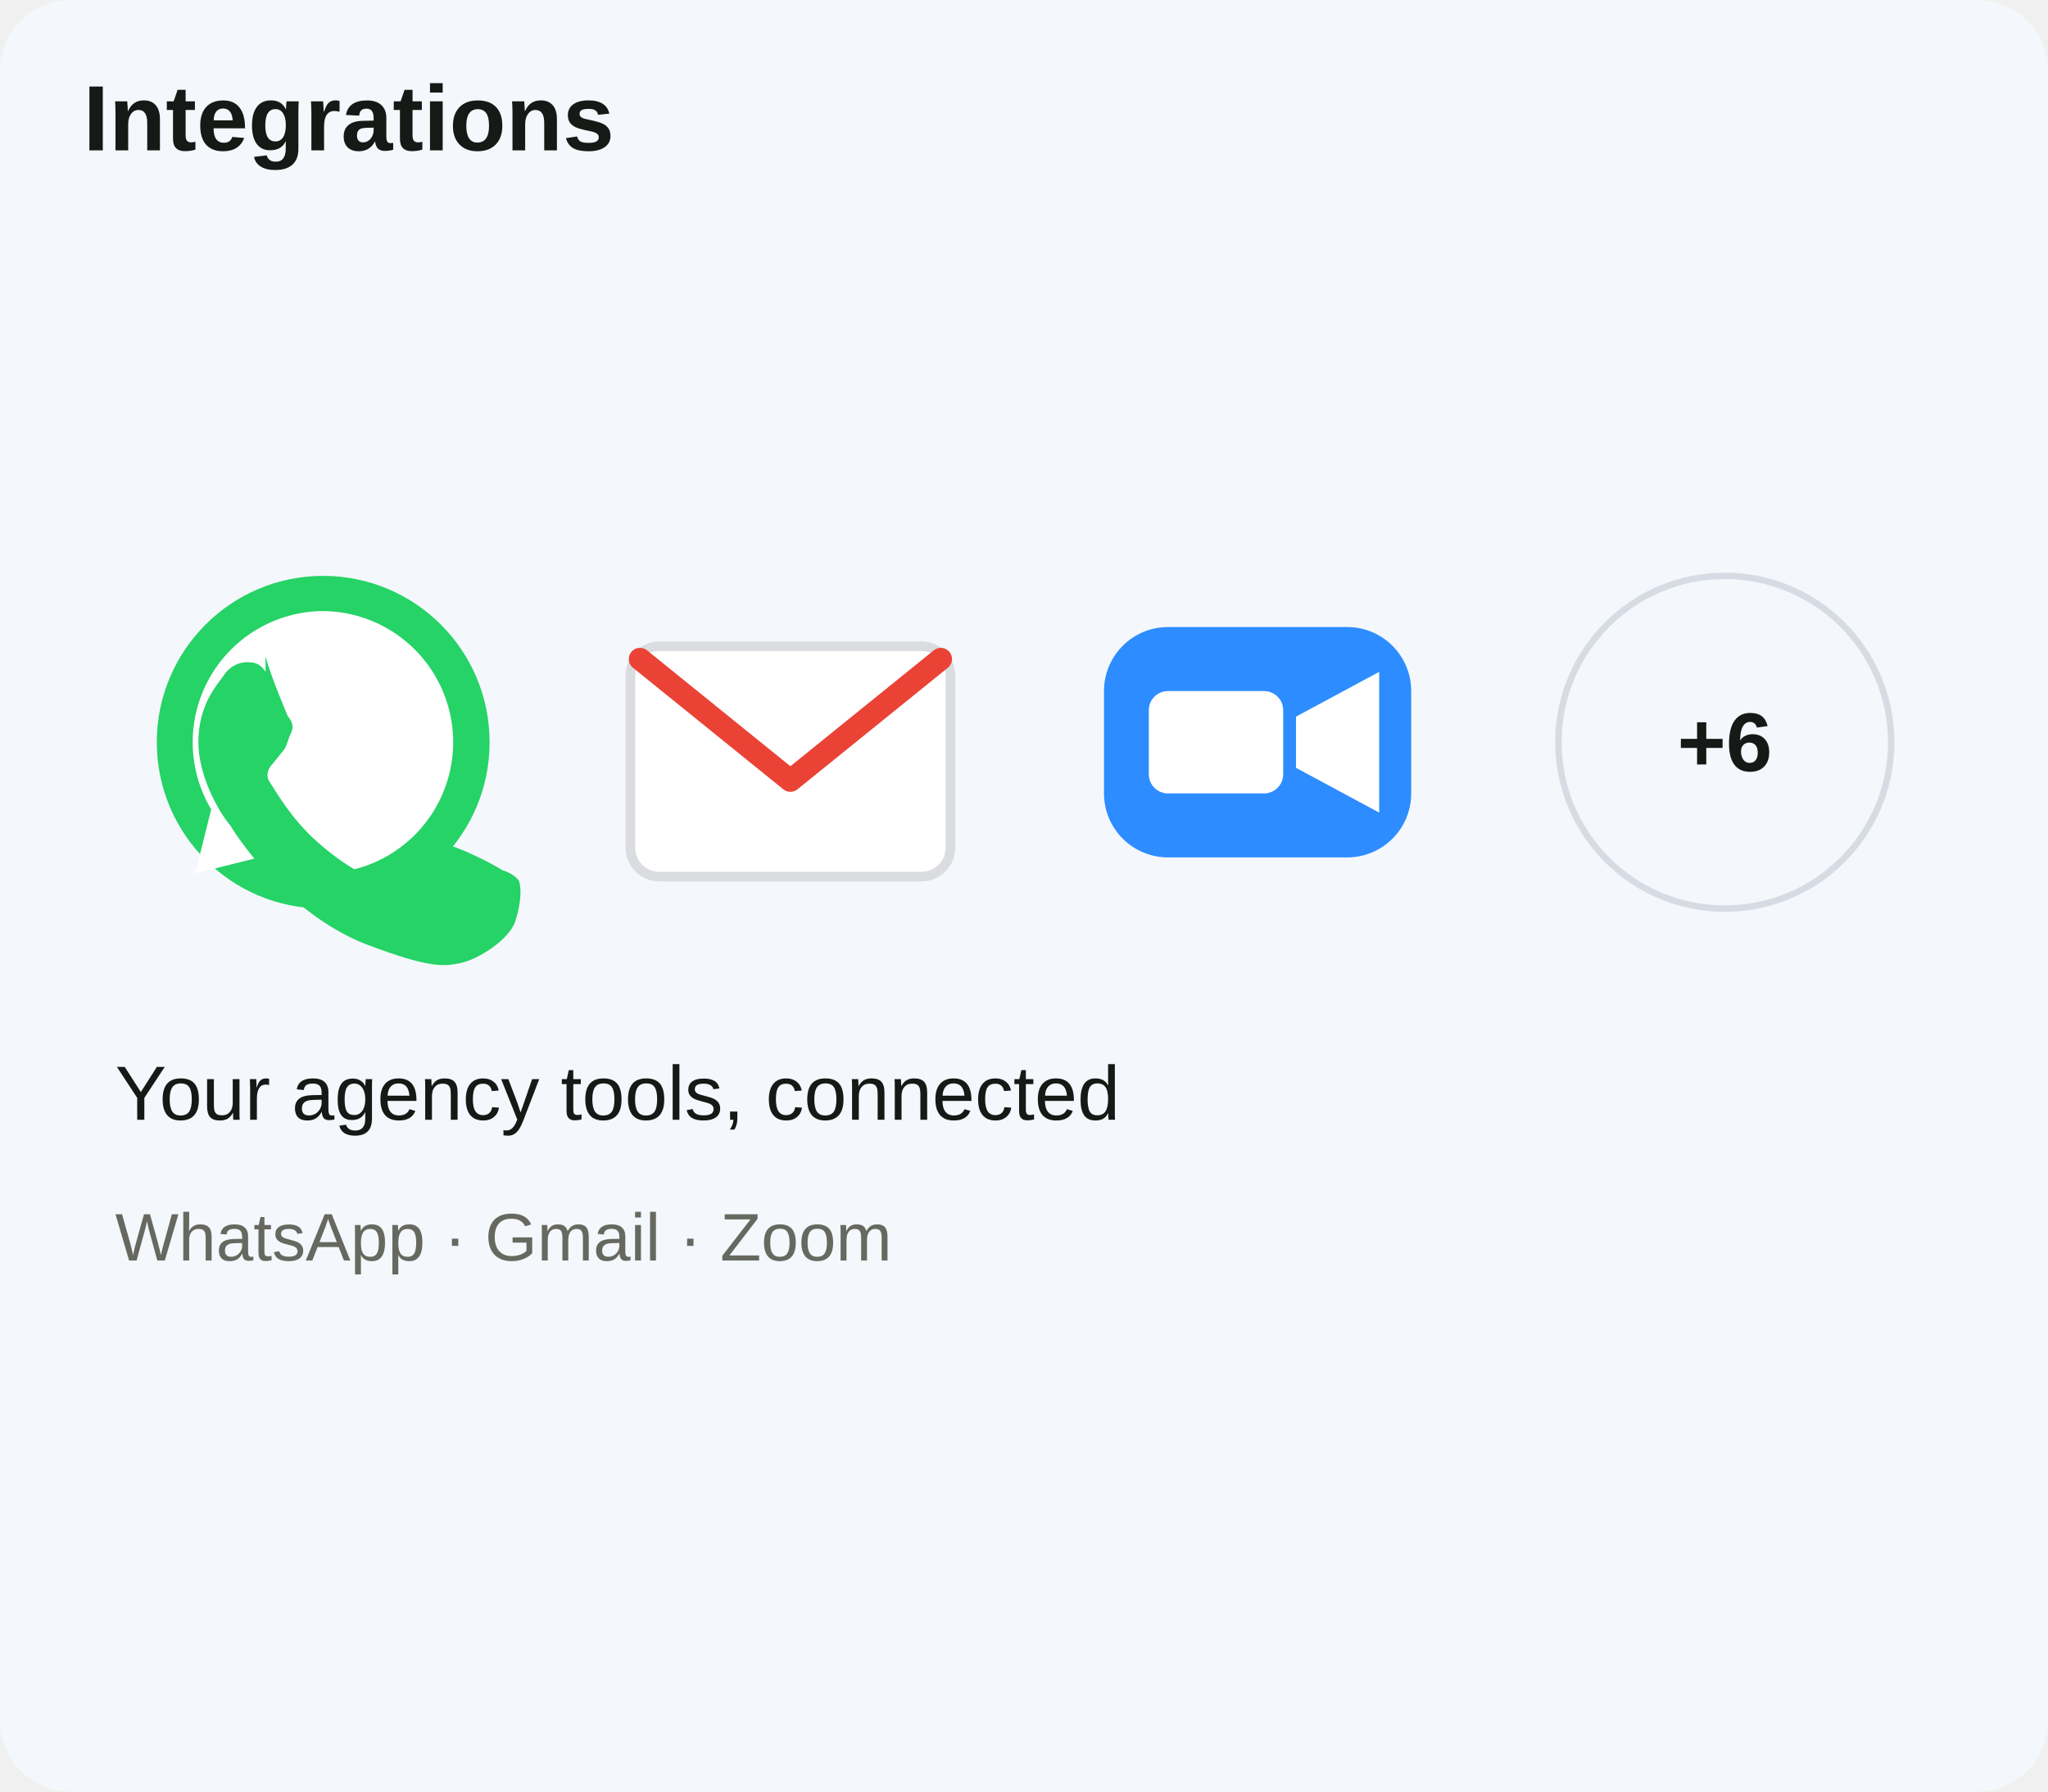
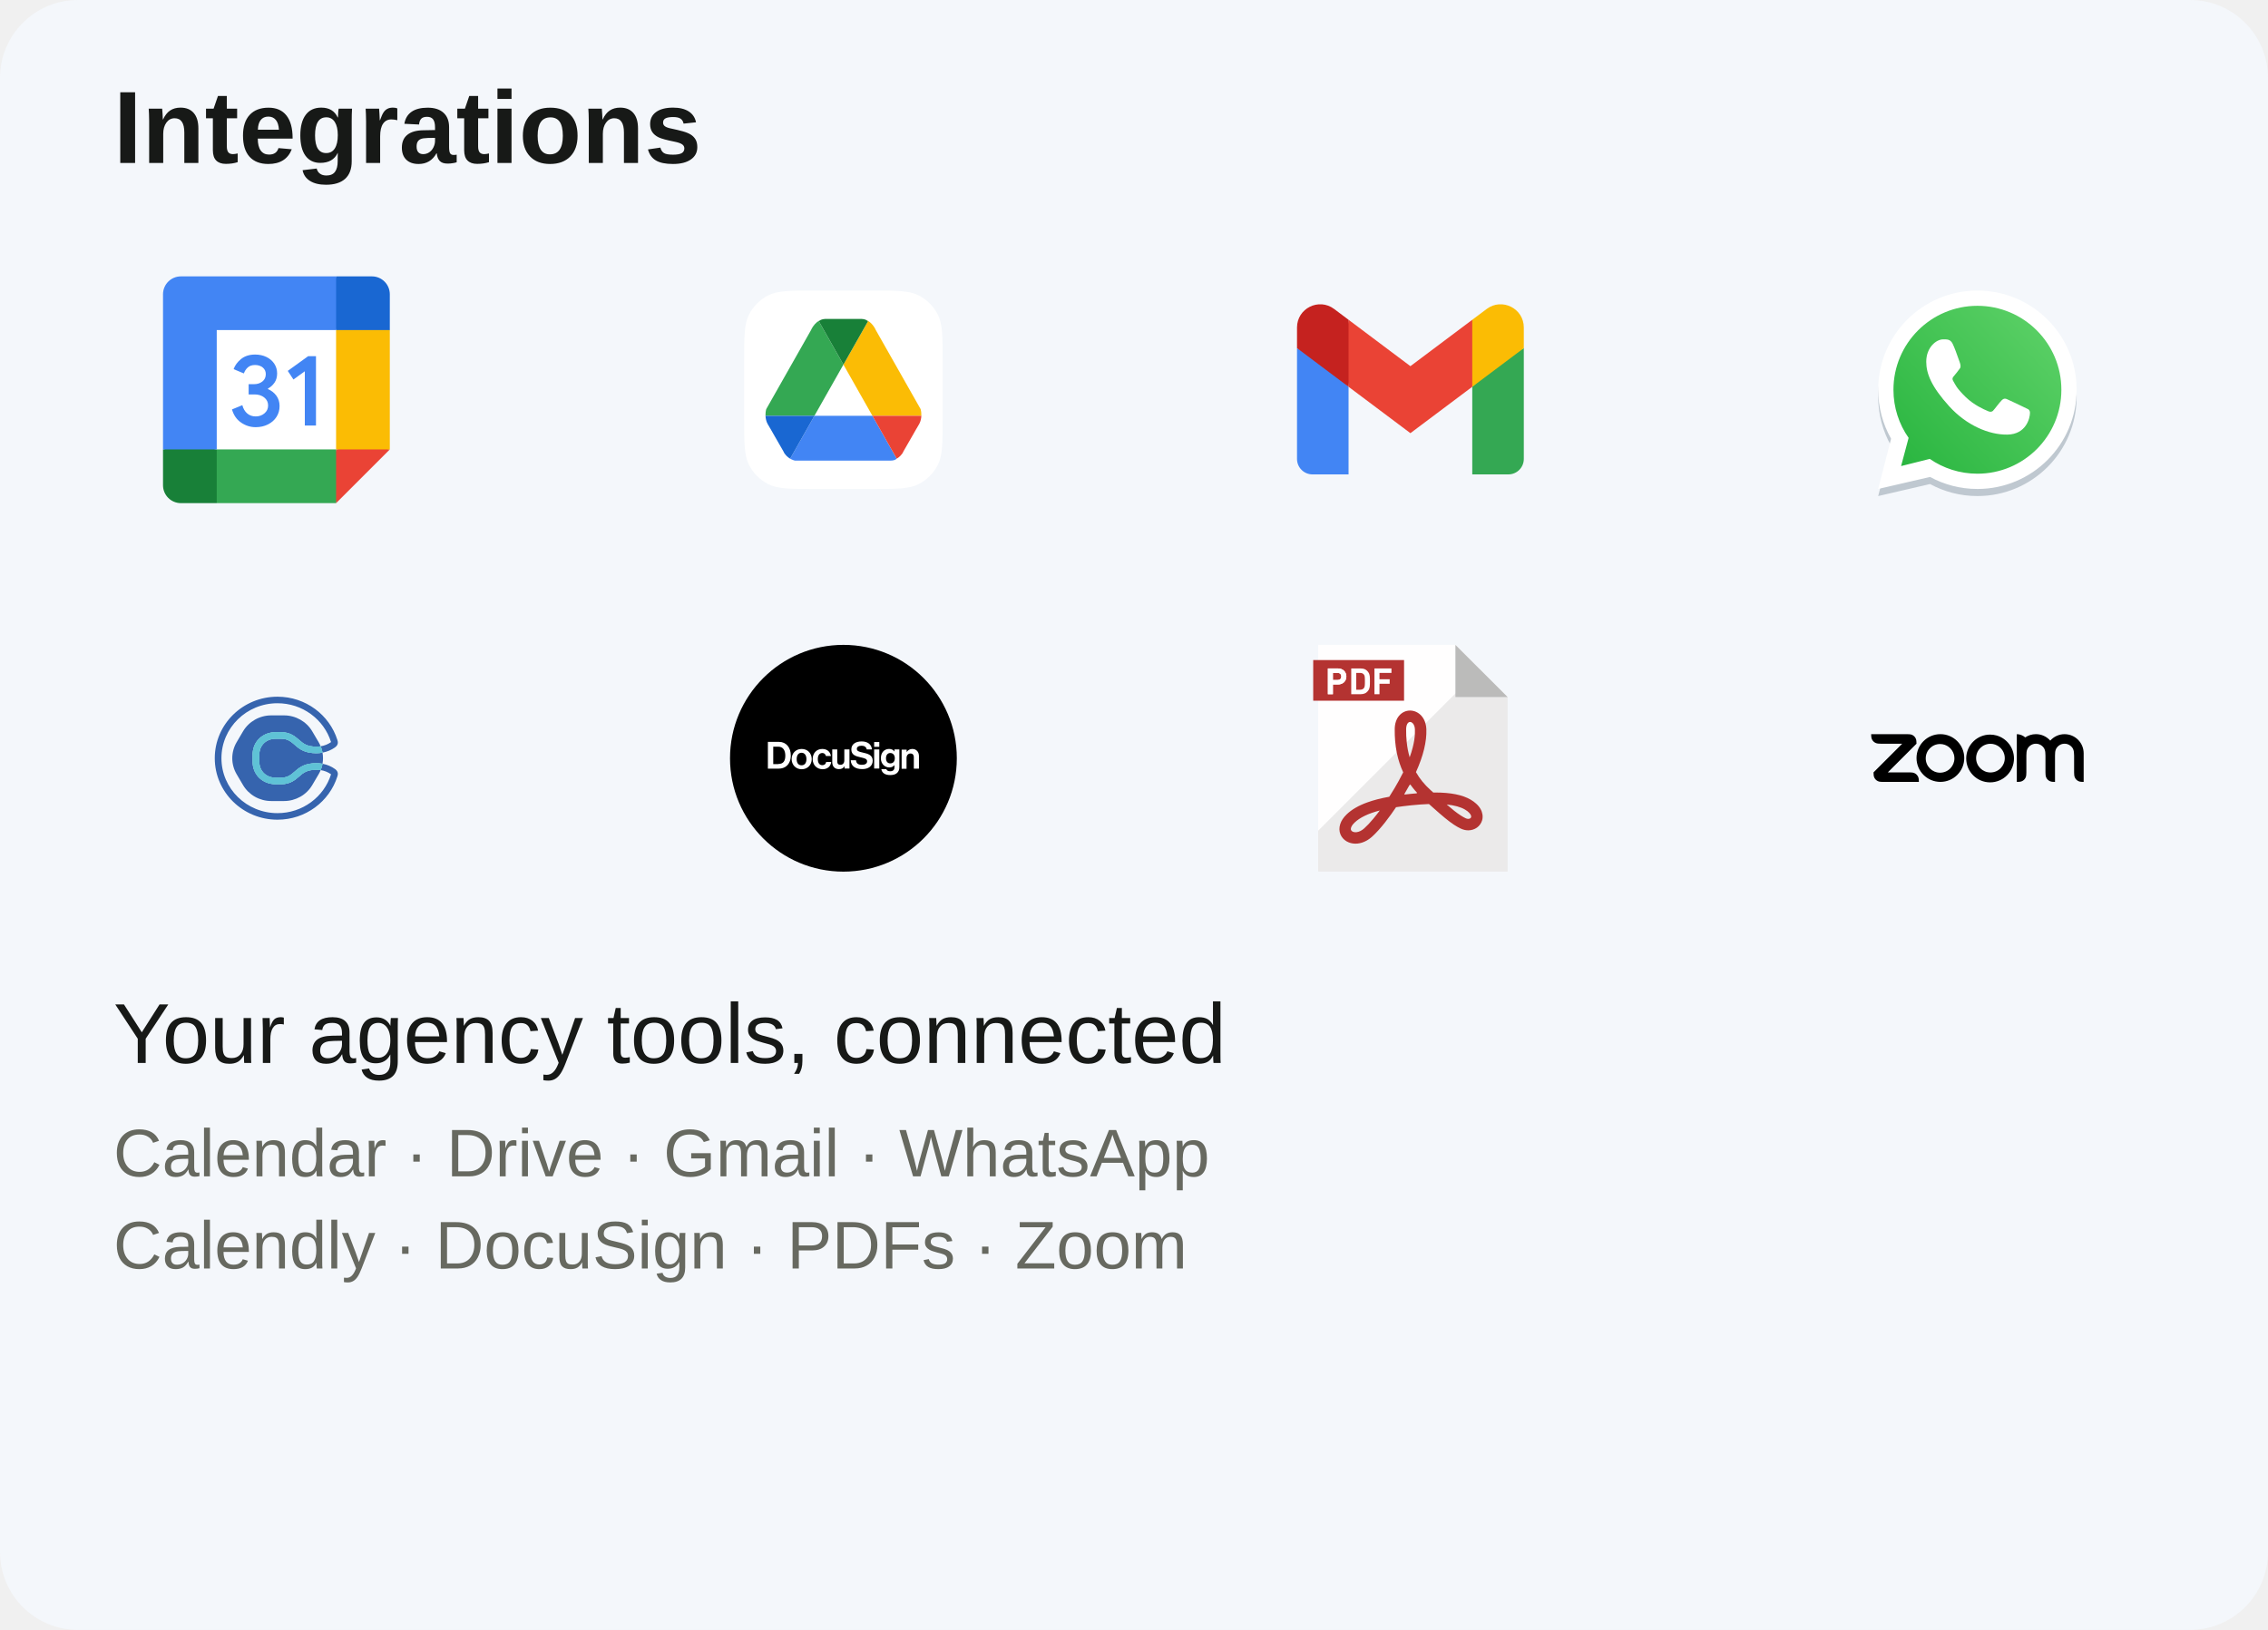
- <svg xmlns="http://www.w3.org/2000/svg" width="640" height="560" viewBox="0 0 640 560">
-   <rect x="0" y="0" width="640" height="560" rx="22" fill="#f4f7fb" />
-   <text x="26" y="47" fill="#171917" font-family="Arial,sans-serif" font-size="29" font-weight="600">Integrations</text>
-   <g>
-     <circle cx="101" cy="232" r="52" fill="#25D366" />
-     <path d="M101 191a41 41 0 0 0-35 62l-5 20 20-5a41 41 0 1 0 20-77z" fill="#fff" />
-     <path d="M83 210c-2-3-4-3-6-3-2 0-5 1-7 4-2 3-8 9-8 21 0 12 8 24 10 26 1 2 17 27 42 37 21 8 25 7 30 6 5-1 15-7 17-13 2-6 2-11 1-13-1-1-2-2-5-3-3-2-15-8-18-8-3-1-5-1-6 1-2 3-7 8-8 10-1 2-3 2-5 1-3-1-11-4-21-13-8-7-13-16-15-19-1-2 0-4 1-5l4-5c1-2 1-3 2-5s0-4-1-5c0 0-6-14-7-19z" fill="#25D366" />
-   </g>
-   <g>
-     <rect x="197" y="202" width="100" height="72" rx="9" fill="#ffffff" stroke="#dadce0" stroke-width="3" />
-     <path d="M200 206l47 38 47-38" fill="none" stroke="#EA4335" stroke-width="7" stroke-linecap="round" stroke-linejoin="round" />
-   </g>
-   <g>
-     <rect x="345" y="196" width="96" height="72" rx="20" fill="#2D8CFF" />
-     <rect x="359" y="216" width="42" height="32" rx="6" fill="#ffffff" />
-     <path d="M405 224l26-14v44l-26-14z" fill="#ffffff" />
-   </g>
-   <g>
-     <circle cx="539" cy="232" r="52" fill="none" stroke="#d7dbe3" stroke-width="2" />
-     <text x="539" y="241" fill="#171917" font-family="Arial,sans-serif" font-size="26" font-weight="600" text-anchor="middle">+6</text>
-   </g>
-   <text x="36" y="350" fill="#171917" font-family="Arial,sans-serif" font-size="24" font-weight="400">Your agency tools, connected</text>
-   <text x="36" y="394" fill="#676960" font-family="Arial,sans-serif" font-size="21" font-weight="400">WhatsApp · Gmail · Zoom</text>
+ <svg xmlns="http://www.w3.org/2000/svg" width="640" height="460" viewBox="0 0 640 460">
+   <rect x="0" y="0" width="640" height="460" rx="22" fill="#f4f7fb" />
+   <text x="32" y="46" fill="#171917" font-family="Arial,sans-serif" font-size="29" font-weight="600">Integrations</text>
+   <svg x="46" y="78" width="64" height="64" viewBox="0 0 256 256">
+     <g>
+       <polygon fill="#FFFFFF" points="195.368 60.632 60.632 60.632 60.632 195.368 195.368 195.368">
+ 
+ </polygon>
+       <polygon fill="#EA4335" points="195.368 256 256 195.368 225.684 190.196 195.368 195.368 189.835 223.098">
+ 
+ </polygon>
+       <path d="M1.42108547e-14,195.368 L1.42108547e-14,235.789 C1.42108547e-14,246.956 9.044,256 20.211,256 L60.632,256 L66.857,225.684 L60.632,195.368 L27.599,190.196 L1.42108547e-14,195.368 Z" fill="#188038">
+ 
+ </path>
+       <path d="M256,60.632 L256,20.211 C256,9.044 246.956,1.42108547e-14 235.789,1.42108547e-14 L195.368,1.42108547e-14 C191.68,15.036 189.835,26.101 189.835,33.196 C189.835,40.29 191.68,49.436 195.368,60.632 C208.778,64.471 218.883,66.391 225.684,66.391 C232.485,66.391 242.59,64.471 256,60.632 Z" fill="#1967D2">
+ 
+ </path>
+       <polygon fill="#FBBC04" points="256 60.632 195.368 60.632 195.368 195.368 256 195.368">
+ 
+ </polygon>
+       <polygon fill="#34A853" points="195.368 195.368 60.632 195.368 60.632 256 195.368 256">
+ 
+ </polygon>
+       <path d="M195.368,0 L20.211,0 C9.044,0 0,9.044 0,20.211 L0,195.368 L60.632,195.368 L60.632,60.632 L195.368,60.632 L195.368,0 Z" fill="#4285F4">
+ 
+ </path>
+       <path d="M88.269,165.154 C83.234,161.752 79.747,156.783 77.844,150.215 L89.533,145.398 C90.594,149.44 92.446,152.573 95.091,154.796 C97.718,157.019 100.918,158.114 104.657,158.114 C108.48,158.114 111.764,156.952 114.509,154.627 C117.255,152.303 118.636,149.339 118.636,145.752 C118.636,142.08 117.187,139.082 114.291,136.758 C111.394,134.434 107.756,133.272 103.411,133.272 L96.657,133.272 L96.657,121.701 L102.72,121.701 C106.459,121.701 109.608,120.691 112.168,118.669 C114.728,116.648 116.008,113.886 116.008,110.366 C116.008,107.234 114.863,104.741 112.573,102.872 C110.282,101.002 107.385,100.059 103.865,100.059 C100.429,100.059 97.701,100.968 95.68,102.804 C93.66,104.645 92.142,106.969 91.267,109.558 L79.697,104.741 C81.229,100.396 84.042,96.556 88.168,93.238 C92.295,89.92 97.566,88.253 103.966,88.253 C108.699,88.253 112.96,89.162 116.733,90.998 C120.505,92.834 123.469,95.377 125.608,98.611 C127.747,101.861 128.808,105.499 128.808,109.541 C128.808,113.667 127.815,117.154 125.827,120.017 C123.84,122.88 121.398,125.069 118.501,126.602 L118.501,127.293 C122.242,128.835 125.491,131.368 127.899,134.619 C130.341,137.903 131.571,141.827 131.571,146.408 C131.571,150.989 130.408,155.082 128.084,158.669 C125.76,162.257 122.543,165.086 118.467,167.141 C114.375,169.196 109.777,170.24 104.674,170.24 C98.762,170.257 93.305,168.556 88.269,165.154 L88.269,165.154 Z M160.067,107.149 L147.234,116.429 L140.817,106.695 L163.84,90.088 L172.665,90.088 L172.665,168.421 L160.067,168.421 L160.067,107.149 Z" fill="#4285F4">
+ 
+ </path>
+     </g>
+   </svg>
+   <svg x="206" y="78" width="64" height="64" viewBox="0 0 32 32">
+     <path d="M2 11.956C2 8.471 2 6.728 2.678 5.397C3.275 4.227 4.227 3.275 5.397 2.678C6.728 2 8.471 2 11.956 2H20.044C23.529 2 25.272 2 26.603 2.678C27.773 3.275 28.725 4.227 29.322 5.397C30 6.728 30 8.471 30 11.956V20.044C30 23.529 30 25.272 29.322 26.603C28.725 27.773 27.773 28.725 26.603 29.322C25.272 30 23.529 30 20.044 30H11.956C8.471 30 6.728 30 5.397 29.322C4.227 28.725 3.275 27.773 2.678 26.603C2 25.272 2 23.529 2 20.044V11.956Z" fill="white" />
+     <path d="M16.002 12.451L12.541 6.343C12.656 6.226 12.788 6.149 12.92 6.098C11.9 6.434 11.431 7.58 11.431 7.58L5.109 18.735C5.02 19.084 4.995 19.4 5.006 19.678H11.907L16.002 12.451Z" fill="#34A853" />
+     <path d="M16.002 12.451L20.097 19.678H26.997C27.009 19.4 26.984 19.084 26.895 18.735L20.572 7.58C20.572 7.58 20.103 6.434 19.084 6.098C19.215 6.149 19.348 6.226 19.463 6.343L16.002 12.451Z" fill="#FBBC05" />
+     <path d="M16.002 12.451L19.463 6.344C19.348 6.227 19.214 6.15 19.084 6.098C18.933 6.049 18.771 6.017 18.595 6.008H18.413H13.591H13.408C13.234 6.015 13.071 6.048 12.92 6.098C12.789 6.15 12.656 6.227 12.541 6.344L16.002 12.451Z" fill="#188038" />
+     <path d="M11.908 19.678L8.487 25.717C8.487 25.717 8.373 25.661 8.219 25.547C8.704 25.921 9.176 26 9.176 26H22.613C23.355 26 23.509 25.717 23.509 25.717C23.512 25.715 23.513 25.714 23.515 25.713L20.096 19.678H11.908Z" fill="#4285F4" />
+     <path d="M11.909 19.678H5.008C5.042 20.498 5.398 20.978 5.398 20.978L5.658 21.428C5.676 21.455 5.687 21.47 5.687 21.47L6.252 22.461L7.52 24.668C7.557 24.757 7.6 24.839 7.646 24.917C7.663 24.943 7.679 24.972 7.698 24.997C7.703 25.005 7.708 25.012 7.713 25.02C7.869 25.241 8.045 25.412 8.22 25.547C8.375 25.663 8.488 25.717 8.488 25.717L11.909 19.678Z" fill="#1967D2" />
+     <path d="M20.097 19.678H26.997C26.963 20.498 26.607 20.978 26.607 20.978L26.348 21.428C26.329 21.455 26.318 21.47 26.318 21.47L25.753 22.461L24.485 24.668C24.448 24.757 24.405 24.839 24.36 24.917C24.342 24.943 24.326 24.972 24.308 24.997C24.303 25.005 24.298 25.012 24.293 25.02C24.136 25.241 23.96 25.412 23.785 25.547C23.631 25.663 23.517 25.717 23.517 25.717L20.097 19.678Z" fill="#EA4335" />
+   </svg>
+   <svg x="366" y="78" width="64" height="64" viewBox="0 -31.5 256 256">
+     <g>
+       <path d="M58.182,192.05 L58.182,93.14 L27.507,65.077 L0,49.504 L0,174.595 C0,184.253 7.825,192.05 17.455,192.05 L58.182,192.05 Z" fill="#4285F4">
+ 
+ </path>
+       <path d="M197.818,192.05 L238.545,192.05 C248.204,192.05 256,184.224 256,174.595 L256,49.504 L224.844,67.342 L197.818,93.14 L197.818,192.05 Z" fill="#34A853">
+ 
+ </path>
+       <polygon fill="#EA4335" points="58.182 93.14 54.008 54.493 58.182 17.504 128 69.868 197.818 17.504 202.487 52.496 197.818 93.14 128 145.504">
+ 
+ </polygon>
+       <path d="M197.818,17.504 L197.818,93.14 L256,49.504 L256,26.231 C256,4.646 231.36,-7.66 214.109,5.286 L197.818,17.504 Z" fill="#FBBC04">
+ 
+ </path>
+       <path d="M0,49.504 L26.759,69.573 L58.182,93.14 L58.182,17.504 L41.891,5.286 C24.611,-7.66 0,4.646 0,26.231 L0,49.504 Z" fill="#C5221F">
+ 
+ </path>
+     </g>
+   </svg>
+   <svg x="526" y="78" width="64" height="64" viewBox="0 0 32 32">
+     <path fill-rule="evenodd" clip-rule="evenodd" d="M16 31C23.732 31 30 24.732 30 17C30 9.268 23.732 3 16 3C8.268 3 2 9.268 2 17C2 19.511 2.661 21.867 3.818 23.905L2 31L9.315 29.304C11.301 30.385 13.579 31 16 31ZM16 28.846C22.543 28.846 27.846 23.543 27.846 17C27.846 10.458 22.543 5.154 16 5.154C9.458 5.154 4.154 10.458 4.154 17C4.154 19.526 4.944 21.867 6.292 23.79L5.231 27.769L9.28 26.757C11.189 28.075 13.505 28.846 16 28.846Z" fill="#BFC8D0" />
+     <path d="M28 16C28 22.627 22.627 28 16 28C13.472 28 11.127 27.218 9.193 25.884L5.091 26.909L6.166 22.878C4.801 20.931 4 18.559 4 16C4 9.373 9.373 4 16 4C22.627 4 28 9.373 28 16Z" fill="url(#paint0_linear_87_7264)" />
+     <path fill-rule="evenodd" clip-rule="evenodd" d="M16 30C23.732 30 30 23.732 30 16C30 8.268 23.732 2 16 2C8.268 2 2 8.268 2 16C2 18.511 2.661 20.867 3.818 22.905L2 30L9.315 28.304C11.301 29.385 13.579 30 16 30ZM16 27.846C22.543 27.846 27.846 22.543 27.846 16C27.846 9.458 22.543 4.154 16 4.154C9.458 4.154 4.154 9.458 4.154 16C4.154 18.526 4.944 20.867 6.292 22.79L5.231 26.769L9.28 25.757C11.189 27.075 13.505 27.846 16 27.846Z" fill="white" />
+     <path d="M12.5 9.5C12.167 8.831 11.656 8.89 11.141 8.89C10.219 8.89 8.781 9.995 8.781 12.05C8.781 13.734 9.523 15.578 12.024 18.336C14.438 20.998 17.609 22.375 20.242 22.328C22.875 22.281 23.417 20.015 23.417 19.25C23.417 18.911 23.206 18.742 23.061 18.696C22.164 18.265 20.509 17.463 20.133 17.312C19.756 17.162 19.56 17.366 19.438 17.477C19.096 17.802 18.419 18.761 18.188 18.977C17.956 19.192 17.61 19.083 17.466 19.002C16.937 18.789 15.503 18.151 14.36 17.043C12.945 15.672 12.862 15.2 12.596 14.78C12.383 14.444 12.539 14.238 12.617 14.148C12.922 13.797 13.343 13.254 13.531 12.984C13.72 12.714 13.57 12.305 13.48 12.05C13.094 10.953 12.766 10.035 12.5 9.5Z" fill="white" />
+     <defs>
+       <linearGradient id="paint0_linear_87_7264" x1="26.5" y1="7" x2="4" y2="28" gradientUnits="userSpaceOnUse">
+         <stop stop-color="#5BD066" />
+         <stop offset="1" stop-color="#27B43E" />
+       </linearGradient>
+     </defs>
+   </svg>
+   <svg x="46" y="182" width="64" height="64" viewBox="0 0 841.89 595.28">
+     <path d="M505.27,365.28c-14.79,12.86-33.19,28.86-66.71,28.86h-20.01c-24.22,0-46.25-8.62-62.01-24.28  c-15.39-15.3-23.89-36.22-23.89-58.94v-26.87c0-22.72,8.48-43.66,23.89-58.94c15.77-15.66,37.79-24.28,62.01-24.28h20.01  c33.51,0,51.92,16,66.71,28.86c15.34,13.34,28.59,24.86,63.89,24.86c5.48,0,10.86-0.43,16.09-1.26c-0.04-0.11-0.08-0.2-0.12-0.3  c-2.1-5.1-4.57-10.12-7.42-14.96l-23.6-40.1c-21.65-36.8-61.68-59.46-104.98-59.46h-47.21c-43.3,0-83.33,22.67-104.98,59.46  l-23.6,40.1c-21.65,36.8-21.65,82.12,0,118.91l23.6,40.1c21.65,36.8,61.68,59.45,104.98,59.45h47.21  c43.3,0,83.33-22.67,104.98-59.45l23.6-40.1c2.85-4.85,5.32-9.85,7.42-14.95c0.04-0.11,0.08-0.2,0.12-0.3  c-5.23-0.83-10.59-1.26-16.09-1.26C533.87,340.42,520.61,351.94,505.27,365.28z" fill="#3664ae" />
+     <path d="M438.57,225.16h-20.01c-36.86,0-61.09,25.83-61.09,58.89v26.87c0,33.06,24.22,58.89,61.09,58.89h20.01  c53.71,0,49.49-53.72,130.59-53.72c7.77,0,15.45,0.7,22.92,2.06c2.46-13.66,2.46-27.64,0-41.31c-7.48,1.36-15.15,2.06-22.92,2.06  C488.06,278.89,492.28,225.16,438.57,225.16z" fill="#3664ae" />
+     <path d="M638.66,337.76c-13.85-10.02-29.74-16.56-46.59-19.64c-0.03,0.13-0.04,0.26-0.07,0.39  c-1.44,7.87-3.69,15.62-6.77,23.14c14.22,2.26,27.32,7.5,38.52,15.55c-0.04,0.12-0.07,0.24-0.11,0.37  c-6.46,20.57-16.2,39.96-28.93,57.6c-12.58,17.42-27.79,32.76-45.22,45.57c-36.18,26.62-79.27,40.68-124.63,40.68  c-28.08,0-55.31-5.39-80.94-16.02c-24.75-10.27-46.99-24.98-66.11-43.73c-19.11-18.75-34.1-40.56-44.57-64.85  c-10.83-25.14-16.33-51.85-16.33-79.4c0-27.55,5.5-54.26,16.33-79.4c10.47-24.28,25.46-46.1,44.57-64.85  c19.11-18.75,41.35-33.45,66.11-43.73c25.62-10.63,52.85-16.02,80.94-16.02c45.36,0,88.45,14.06,124.63,40.68  c17.43,12.82,32.63,28.15,45.22,45.57c12.73,17.65,22.47,37.04,28.93,57.6c0.04,0.13,0.08,0.25,0.11,0.37  c-11.19,8.04-24.3,13.3-38.52,15.55c3.08,7.53,5.34,15.3,6.77,23.17c0.03,0.13,0.04,0.25,0.07,0.38  c16.85-3.08,32.73-9.62,46.59-19.64c13.28-9.64,10.71-20.53,8.69-26.99C618.08,136.9,529.55,69.12,424.87,69.12  c-128.55,0-232.75,102.22-232.75,228.32c0,126.1,104.21,228.32,232.75,228.32c104.68,0,193.21-67.79,222.48-161.05  C649.38,358.29,651.96,347.41,638.66,337.76z" fill="#3664ae" />
+     <path d="M585.25,253.26c-5.23,0.83-10.59,1.26-16.09,1.26c-35.29,0-48.55-11.52-63.89-24.86  c-14.79-12.86-33.19-28.86-66.71-28.86h-20.01c-24.22,0-46.25,8.62-62.01,24.28c-15.39,15.3-23.89,36.22-23.89,58.94v26.87  c0,22.72,8.48,43.66,23.89,58.94c15.77,15.66,37.79,24.28,62.01,24.28h20.01c33.51,0,51.92-16.01,66.71-28.86  c15.34-13.34,28.59-24.86,63.89-24.86c5.48,0,10.86,0.43,16.09,1.26c3.08-7.52,5.32-15.28,6.77-23.14c0.03-0.13,0.04-0.26,0.07-0.39  c-7.48-1.36-15.15-2.06-22.92-2.06c-81.1,0-76.88,53.72-130.59,53.72h-20.01c-36.86,0-61.09-25.83-61.09-58.89v-26.87  c0-33.06,24.22-58.89,61.09-58.89h20.01c53.71,0,49.5,53.72,130.59,53.72c7.77,0,15.45-0.7,22.92-2.06  c-0.03-0.13-0.04-0.25-0.07-0.38C590.59,268.56,588.33,260.8,585.25,253.26z" fill="#5fc2d6" />
+     <path d="M585.25,253.26c-5.23,0.83-10.59,1.26-16.09,1.26c-35.29,0-48.55-11.52-63.89-24.86  c-14.79-12.86-33.19-28.86-66.71-28.86h-20.01c-24.22,0-46.25,8.62-62.01,24.28c-15.39,15.3-23.89,36.22-23.89,58.94v26.87  c0,22.72,8.48,43.66,23.89,58.94c15.77,15.66,37.79,24.28,62.01,24.28h20.01c33.51,0,51.92-16.01,66.71-28.86  c15.34-13.34,28.59-24.86,63.89-24.86c5.48,0,10.86,0.43,16.09,1.26c3.08-7.52,5.32-15.28,6.77-23.14c0.03-0.13,0.04-0.26,0.07-0.39  c-7.48-1.36-15.15-2.06-22.92-2.06c-81.1,0-76.88,53.72-130.59,53.72h-20.01c-36.86,0-61.09-25.83-61.09-58.89v-26.87  c0-33.06,24.22-58.89,61.09-58.89h20.01c53.71,0,49.5,53.72,130.59,53.72c7.77,0,15.45-0.7,22.92-2.06  c-0.03-0.13-0.04-0.25-0.07-0.38C590.59,268.56,588.33,260.8,585.25,253.26z" fill="#5fc2d6" />
+   </svg>
+   <svg x="206" y="182" width="64" height="64" viewBox="0 0 1024 1024">
+     <circle cx="512" cy="512" r="512" />
+     <path d="M171 438.1h50.7c32.3 0 52.8 25.9 52.8 61.5 0 19.4-6.5 36.7-19.4 47.4-8.6 7.5-20.5 11.9-35.6 11.9H171V438.1zm46.9 99.8c23.2 0 31.8-14 31.8-37.7 0-23.7-10.2-40.4-31.3-40.4h-23.2v78.7h22.6v-.6zm60.4-22.1c0-25.9 18.3-45.8 45.3-45.8s45.3 19.9 45.3 45.8-18.3 45.8-45.3 45.8c-27 0-45.3-20.5-45.3-45.8zm66.8 0c0-16.7-8.1-28.6-22.1-28.6-14 0-22.1 11.3-22.1 28.6s7.5 28 22.1 28c14.6 0 22.1-11.3 22.1-28zm28.1 0c0-25.9 16.7-45.8 43.1-45.8 22.6 0 36.1 12.9 39.4 31.8H433c-1.6-7.5-7.5-13.5-15.6-13.5-14 0-21 10.8-21 27.5 0 16.2 6.5 27.5 20.5 27.5 9.2 0 15.6-4.9 17.3-14.6h22.6c-1.6 18.3-15.6 32.9-38.8 32.9-27.6-.5-44.8-20.5-44.8-45.8zm143.9 43.1v-10.2h-.5c-5.9 8.1-12.4 12.4-24.8 12.4-19.4 0-30.2-12.4-30.2-31.3v-57.7h22.6V526c0 10.2 4.3 15.6 14.6 15.6 10.8 0 17.3-8.1 17.3-19.4v-50.1h23.2v86.3h-22.1l-.1.5zm133.7-120.2H674v21.6h-23.2v-21.6zm0 33.4H674v86.3h-23.2v-86.3zm32.4 89h22.6c1.6 5.4 7 9.7 17.3 9.7 12.9 0 19.4-6.5 19.4-17.8v-9.7h-.5c-4.9 5.9-11.9 10.2-22.6 10.2-19.4 0-38.3-15.1-38.3-41.5 0-25.9 15.6-42.1 37.2-42.1 10.8 0 18.9 4.3 23.7 11.3h.5V472h22.1v79.8c0 12.4-3.8 20.5-10.2 26.4-7 7-18.3 9.7-31.3 9.7-22.7.1-37.2-9.6-39.9-26.8zm60.9-49.6c0-12.4-7-23.2-20.5-23.2-11.9 0-19.4 9.2-19.4 23.7s7.5 23.2 19.4 23.2c14.6 0 20.5-10.8 20.5-23.7zm53.4-27.5c6.5-9.2 14.6-14 25.9-14 17.8 0 29.7 13.5 29.7 32.3v56.6h-23.2v-52.8c0-9.2-5.4-15.6-15.1-15.6-10.2 0-17.8 8.1-17.8 19.9v49.1h-22.1v-86.3h22.6V484zm-199 2.1c-17.8-3.8-25.9-7-25.9-16.7 0-8.6 8.6-14 21.6-14 11.9 0 21 5.4 23.2 16.7h23.7c-2.7-23.2-19.9-36.1-46.9-36.1s-46.4 12.4-46.4 36.1c0 25.3 19.9 30.7 41.5 35.6 18.3 4.3 29.7 6.5 29.7 18.3 0 11.3-10.8 15.6-23.2 15.6-17.3 0-25.3-5.9-27-20.5h-23.7c1.1 25.3 19.4 39.9 52.3 39.9 27 0 46.9-13.5 46.9-38.3-.5-25.3-21-31.2-45.8-36.6z" style="fill:#fff" />
+   </svg>
+   <svg x="366" y="182" width="64" height="64" viewBox="0 0 512 512">
+     <g>
+       <polygon style="fill:#FFFEFE;" points="475.435,117.825 475.435,512 47.791,512 47.791,0.002 357.613,0.002 412.491,54.881  " />
+       <rect x="36.565" y="34.295" style="fill:#B43331;" width="205.097" height="91.768" />
+       <g>
+         <g>
+           <path style="fill:#FFFEFE;" d="M110.133,64.379c-0.905-2.186-2.111-4.146-3.769-5.804c-1.659-1.658-3.694-3.015-6.031-3.92     c-2.412-0.98-5.127-1.432-8.141-1.432H69.652v58.195h11.383V89.481h11.157c3.015,0,5.729-0.452,8.141-1.432     c2.337-0.905,4.371-2.261,6.031-3.92c1.658-1.658,2.865-3.543,3.769-5.804c0.828-2.186,1.281-4.523,1.281-6.935     C111.413,68.902,110.961,66.565,110.133,64.379z M97.845,77.118c-1.508,1.432-3.618,2.186-6.182,2.186H81.035V63.323h10.628     c2.564,0,4.674,0.754,6.182,2.261c1.432,1.432,2.185,3.392,2.185,5.804C100.031,73.726,99.277,75.686,97.845,77.118z" />
+           <path style="fill:#FFFEFE;" d="M164.558,75.761c-0.075-2.035-0.15-3.844-0.377-5.503c-0.225-1.659-0.603-3.166-1.131-4.598     c-0.527-1.357-1.206-2.714-2.111-3.92c-2.035-2.94-4.522-5.126-7.312-6.483c-2.864-1.357-6.256-2.035-10.252-2.035H122.42v58.195     h20.956c3.996,0,7.388-0.678,10.252-2.035c2.79-1.357,5.277-3.543,7.312-6.483c0.905-1.206,1.584-2.563,2.111-3.92     c0.528-1.432,0.905-2.94,1.131-4.598c0.227-1.658,0.301-3.468,0.377-5.503c0.075-1.96,0.075-4.146,0.075-6.558     C164.633,79.908,164.633,77.721,164.558,75.761z M153.175,88.2c0,1.734-0.15,3.091-0.302,4.297     c-0.151,1.131-0.376,2.186-0.678,2.94c-0.301,0.829-0.754,1.583-1.281,2.261c-1.885,2.412-4.749,3.543-8.518,3.543h-8.668V63.323     h8.668c3.769,0,6.634,1.206,8.518,3.618c0.528,0.678,0.98,1.357,1.281,2.186c0.302,0.829,0.528,1.809,0.678,3.015     c0.152,1.131,0.302,2.563,0.302,4.221c0.075,1.659,0.075,3.694,0.075,5.955C153.251,84.581,153.251,86.541,153.175,88.2z" />
+           <path style="fill:#FFFEFE;" d="M213.18,63.323V53.222h-38.37v58.195h11.383V87.823h22.992V77.646h-22.992V63.323H213.18z" />
+         </g>
+         <g>
+           <path style="fill:#FFFEFE;" d="M110.133,64.379c-0.905-2.186-2.111-4.146-3.769-5.804c-1.659-1.658-3.694-3.015-6.031-3.92     c-2.412-0.98-5.127-1.432-8.141-1.432H69.652v58.195h11.383V89.481h11.157c3.015,0,5.729-0.452,8.141-1.432     c2.337-0.905,4.371-2.261,6.031-3.92c1.658-1.658,2.865-3.543,3.769-5.804c0.828-2.186,1.281-4.523,1.281-6.935     C111.413,68.902,110.961,66.565,110.133,64.379z M97.845,77.118c-1.508,1.432-3.618,2.186-6.182,2.186H81.035V63.323h10.628     c2.564,0,4.674,0.754,6.182,2.261c1.432,1.432,2.185,3.392,2.185,5.804C100.031,73.726,99.277,75.686,97.845,77.118z" />
+         </g>
+       </g>
+       <polygon style="opacity:0.08;fill:#040000;" points="475.435,117.825 475.435,512 47.791,512 47.791,419.581 247.706,219.667    259.541,207.832 266.099,201.273 277.029,190.343 289.995,177.377 412.491,54.881  " />
+       <polygon style="fill:#BBBBBA;" points="475.435,117.836 357.6,117.836 357.6,0  " />
+       <g>
+         <path style="fill:#B43331;" d="M414.376,370.658c-2.488-4.372-5.88-8.518-10.101-12.287c-3.467-3.166-7.538-6.106-12.137-8.82    c-18.543-10.93-45.003-16.207-80.961-16.207h-3.618c-1.96-1.809-3.996-3.618-6.106-5.503    c-13.644-12.287-24.499-25.63-32.942-40.48c16.583-36.561,24.499-69.126,23.519-96.867c-0.151-4.674-0.83-9.046-2.036-13.117    c-1.808-6.558-4.824-12.363-9.046-17.112c-0.075-0.075-0.075-0.075-0.15-0.151c-6.709-7.538-16.056-11.835-25.555-11.835    c-9.574,0-18.393,4.146-24.802,11.76c-6.331,7.538-9.724,17.866-9.875,30.002c-0.225,18.544,1.282,36.108,4.448,52.315    c0.301,1.282,0.528,2.563,0.829,3.844c3.166,14.7,7.84,28.645,13.871,41.611c-7.086,14.398-14.248,26.836-19.222,35.279    c-3.769,6.408-7.916,13.117-12.213,19.826c-19.373,3.468-35.807,7.689-50.129,12.966c-19.374,7.011-34.903,16.056-46.059,26.836    c-7.238,6.935-12.137,14.323-14.55,22.012c-2.563,7.915-2.411,15.83,0.453,22.916c2.638,6.558,7.387,12.061,13.719,15.83    c1.508,0.905,3.091,1.658,4.749,2.337c4.825,1.96,10.102,3.015,15.604,3.015c12.74,0,25.856-5.503,36.938-15.378    c20.654-18.469,41.988-48.169,54.576-66.94c10.327-1.583,21.559-2.94,34.224-4.297c14.927-1.508,28.118-2.412,40.104-2.865    c3.694,3.317,7.237,6.483,10.63,9.498c18.846,16.81,33.168,28.947,46.134,37.465c0,0.075,0.075,0.075,0.15,0.075    c5.127,3.392,10.026,6.181,14.926,8.443c5.502,2.563,11.081,3.92,16.81,3.92c7.237,0,14.021-2.186,19.675-6.181    c5.729-4.146,9.875-10.101,11.76-16.81C420.181,387.694,418.899,378.724,414.376,370.658z M247.706,219.667    c-1.056-9.348-1.508-19.072-1.357-29.324c0.15-9.724,3.694-16.283,8.895-16.283c3.919,0,8.066,3.543,9.951,10.327    c0.528,2.035,0.905,4.372,0.98,7.01c0.15,3.166,0.075,6.483-0.075,9.875c-0.452,9.574-2.112,19.75-4.976,30.681    c-1.734,7.011-3.995,14.323-6.784,21.936C251.173,243.186,248.911,231.803,247.706,219.667z M121.968,418.073    c-1.282-3.166,0.15-9.272,7.99-16.81c11.985-11.458,30.755-20.504,56.914-27.364c-4.976,6.784-9.875,12.966-14.625,18.619    c-7.237,8.744-14.172,16.132-20.429,21.71c-5.351,4.824-11.232,7.84-16.81,8.594c-0.98,0.151-1.96,0.226-2.94,0.226    C127.169,423.049,123.173,421.089,121.968,418.073z M242.428,337.942l0.528-0.829l-0.829,0.151    c0.15-0.377,0.377-0.754,0.602-1.055c3.167-5.352,7.161-12.212,11.458-20.127l0.377,0.829l0.98-2.035    c3.166,4.523,6.634,8.971,10.252,13.267c1.735,2.035,3.544,3.995,5.352,5.955l-1.205,0.075l1.055,0.98    c-3.09,0.226-6.331,0.528-9.573,0.829c-2.036,0.226-4.147,0.377-6.257,0.603C250.796,337.037,246.499,337.49,242.428,337.942z     M369.298,384.98c-8.97-5.729-18.997-13.795-31.36-24.575c17.564,1.809,31.36,5.654,41.159,11.383    c4.297,2.488,7.538,5.051,9.724,7.538c3.619,3.844,4.901,7.312,4.221,9.649c-0.602,2.337-3.241,3.92-6.483,3.92    c-1.885,0-3.844-0.452-5.879-1.432c-3.468-1.658-7.086-3.694-10.931-6.181C369.598,385.282,369.448,385.131,369.298,384.98z" />
+       </g>
+     </g>
+   </svg>
+   <svg x="526" y="182" width="64" height="64" viewBox="0 0 32 32">
+     <path d="M19.283 17.4c-0.367 0.374-0.879 0.606-1.444 0.606-1.117 0-2.023-0.906-2.023-2.023s0.906-2.023 2.023-2.023c0.929 0 1.712 0.626 1.949 1.479l0.003 0.014c0.045 0.159 0.071 0.341 0.071 0.53 0 0.552-0.221 1.052-0.579 1.417l0-0zM15.471 13.586c-0.648 0.615-1.052 1.483-1.052 2.446 0 1.861 1.509 3.37 3.37 3.37s3.37-1.509 3.37-3.37c0-1.54-1.033-2.838-2.444-3.241l-0.024-0.006c-0.27-0.078-0.581-0.123-0.902-0.123-0.899 0-1.716 0.352-2.32 0.925l0.002-0.001zM28.296 12.601c-0.802 0.001-1.522 0.352-2.016 0.909l-0.002 0.003c-0.496-0.562-1.219-0.915-2.023-0.915-0.563 0-1.086 0.173-1.519 0.468l0.009-0.006c-0.316-0.278-0.73-0.451-1.184-0.462l-0.002-0v6.742l0.337-0.016c0.544-0.014 0.981-0.451 0.995-0.993l0-0.001 0.016-0.337v-2.361l0.017-0.337c0-0.001 0-0.002 0-0.003 0-0.245 0.061-0.477 0.169-0.679l-0.004 0.008c0.238-0.405 0.671-0.672 1.166-0.672s0.928 0.267 1.162 0.664l0.003 0.006c0.103 0.196 0.164 0.428 0.165 0.675v0l0.017 0.339v2.361l0.016 0.336c0.022 0.54 0.454 0.972 0.991 0.995l0.002 0 0.337 0.016v-3.708l0.015-0.337c0-0.001 0-0.002 0-0.003 0-0.247 0.062-0.48 0.171-0.683l-0.004 0.008c0.238-0.403 0.67-0.669 1.165-0.669 0.496 0 0.929 0.268 1.164 0.666l0.003 0.006c0.102 0.195 0.162 0.427 0.162 0.673 0 0.001 0 0.001 0 0.002v-0l0.019 0.337v2.361l0.016 0.336c0.020 0.541 0.454 0.975 0.993 0.995l0.002 0 0.337 0.016v-4.045c-0.001-1.488-1.208-2.694-2.697-2.694-0.001 0-0.002 0-0.003 0h0zM12.206 17.4c-0.37 0.393-0.894 0.638-1.475 0.638-1.117 0-2.023-0.906-2.023-2.023s0.906-2.023 2.023-2.023c0.924 0 1.703 0.619 1.945 1.465l0.004 0.014c0.047 0.163 0.075 0.351 0.075 0.544 0 0.536-0.209 1.024-0.549 1.386l0.001-0.001zM10.78 12.6h-0.005c-1.86 0.001-3.367 1.509-3.367 3.368s1.508 3.368 3.368 3.368 3.368-1.508 3.368-3.368c0-1.86-1.507-3.367-3.366-3.368h-0zM6.734 18.008l-0.337-0.015h-3.035l4.044-4.045-0.016-0.337c-0.013-0.544-0.451-0.982-0.994-0.995l-0.001-0-0.337-0.016h-5.052l0.018 0.337c0.026 0.538 0.455 0.967 0.99 0.995l0.002 0 0.337 0.016h3.037l-4.049 4.045 0.017 0.336c0.019 0.541 0.453 0.975 0.992 0.995l0.002 0 0.337 0.016h5.056l-0.018-0.337c-0.024-0.539-0.455-0.969-0.991-0.993l-0.002-0z" />
+   </svg>
+   <text x="32" y="300" fill="#171917" font-family="Arial,sans-serif" font-size="24" font-weight="400">Your agency tools, connected</text>
+   <text x="32" y="332" fill="#676960" font-family="Arial,sans-serif" font-size="19" font-weight="400">Calendar · Drive · Gmail · WhatsApp</text>
+   <text x="32" y="358" fill="#676960" font-family="Arial,sans-serif" font-size="19" font-weight="400">Calendly · DocuSign · PDFs · Zoom</text>
</svg>
